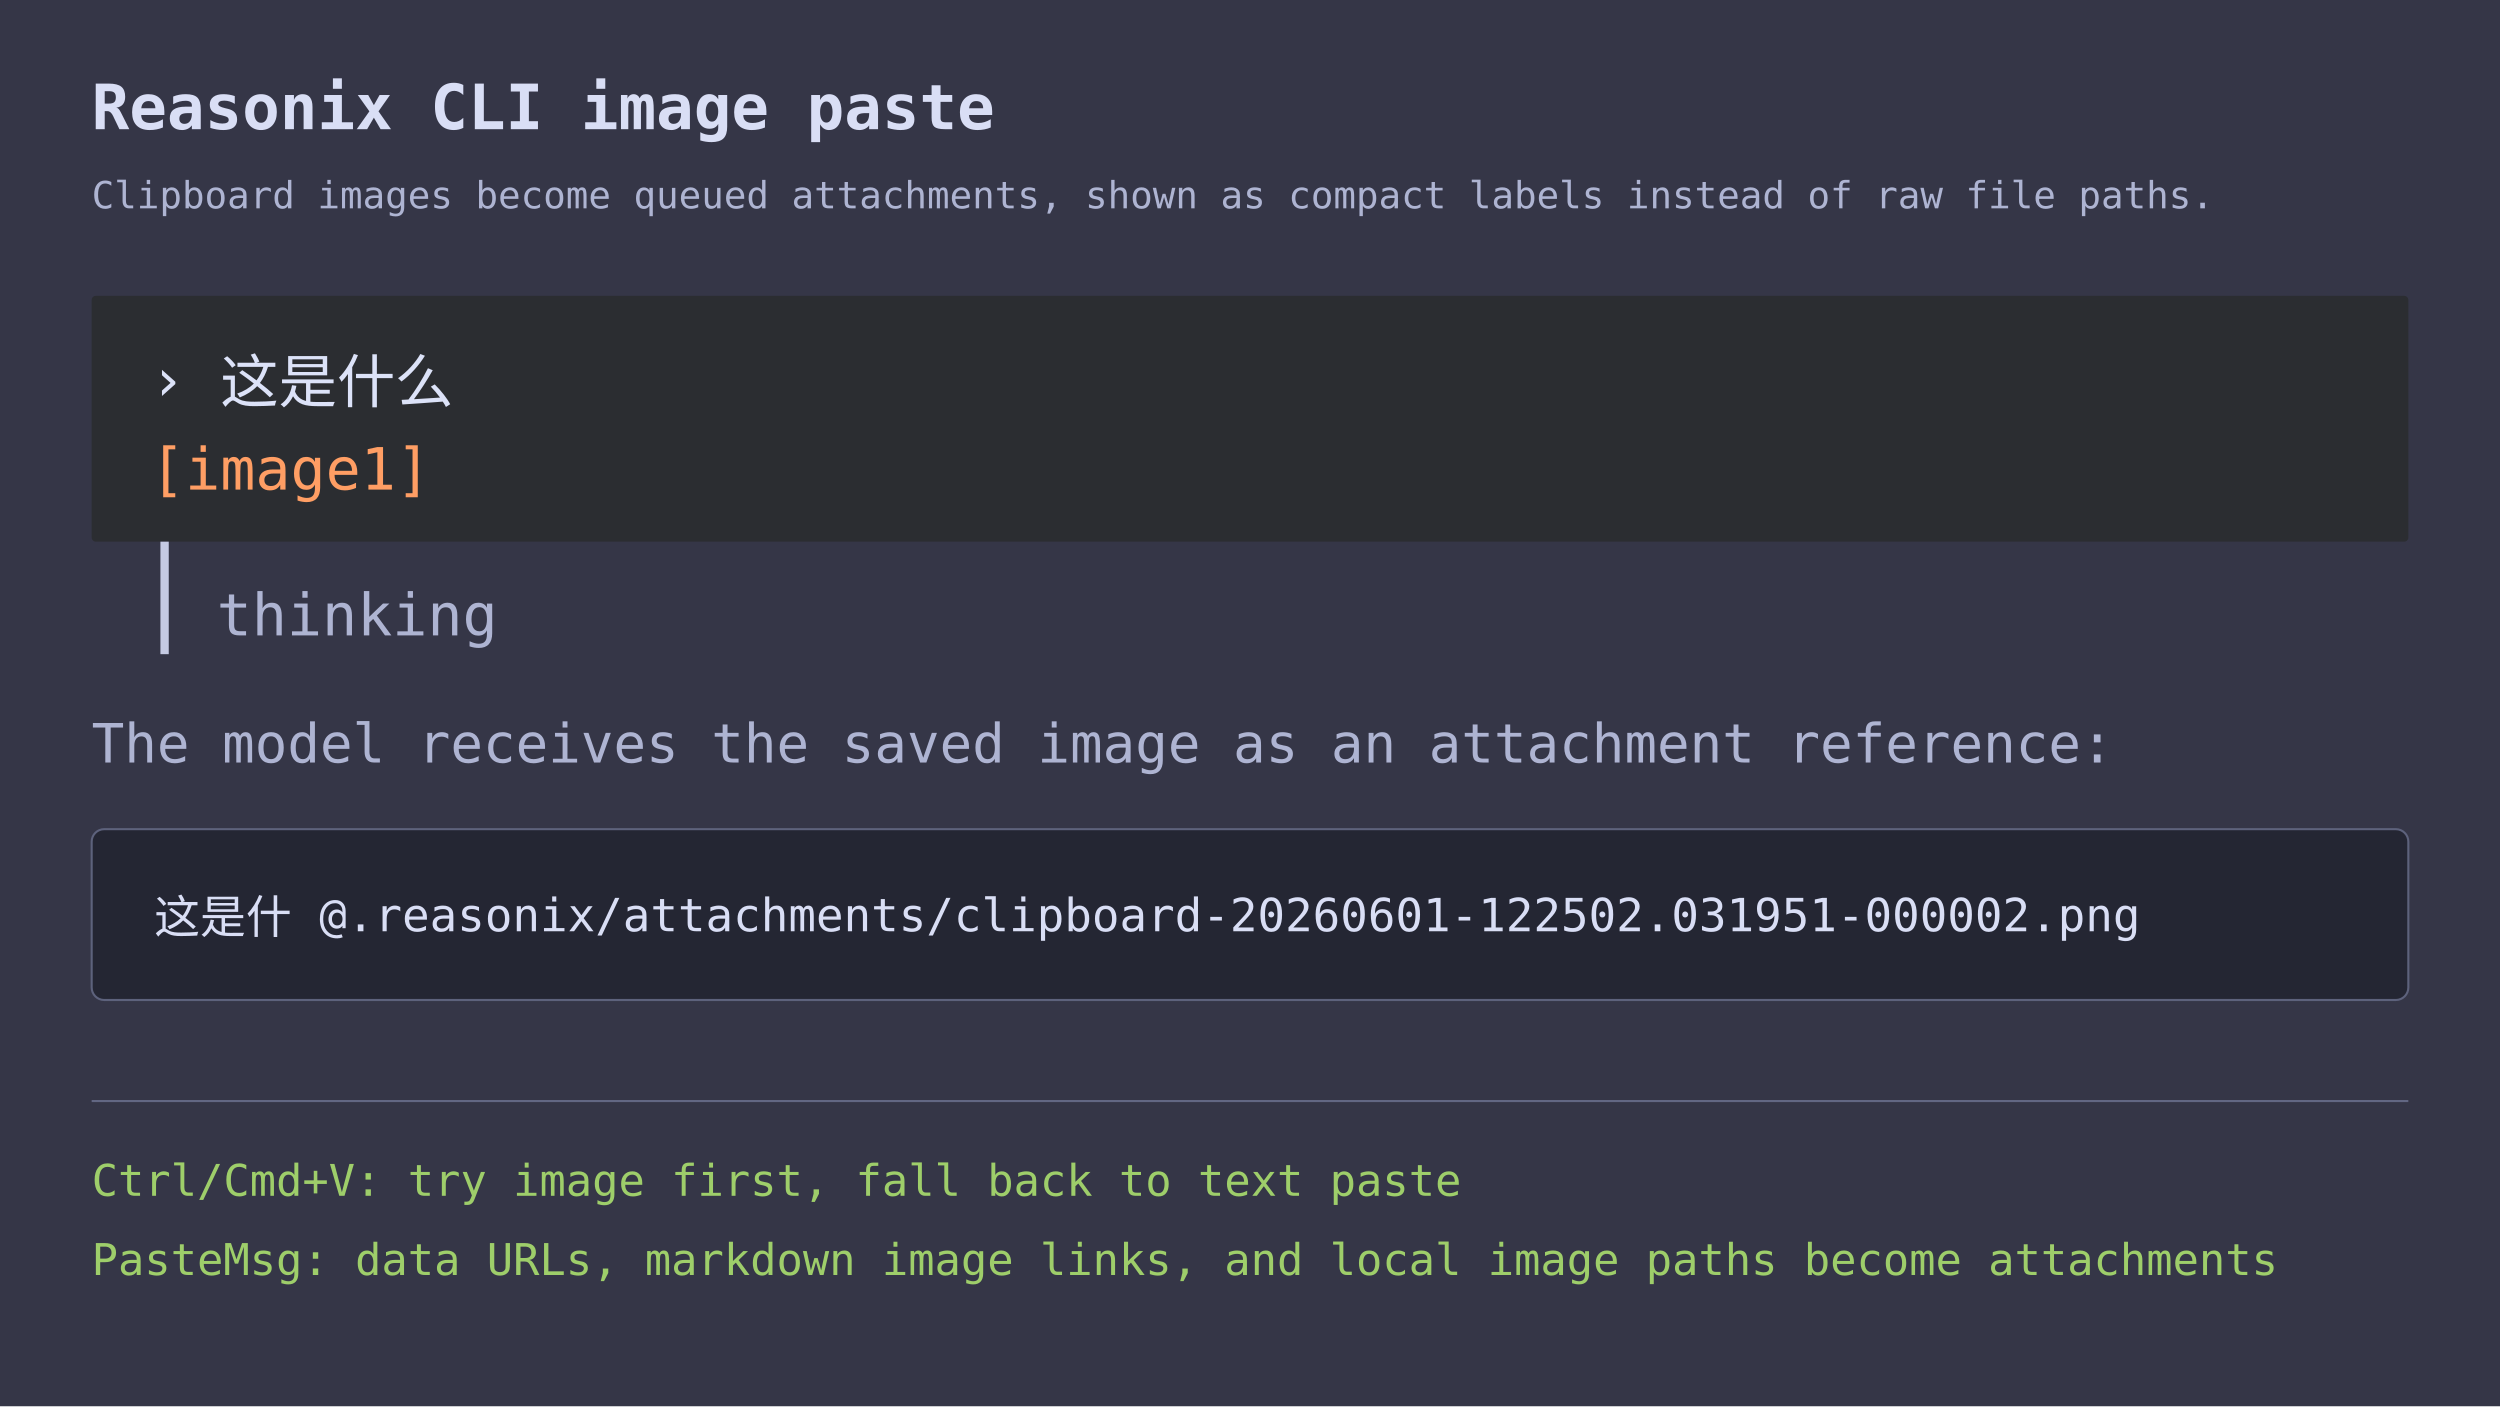
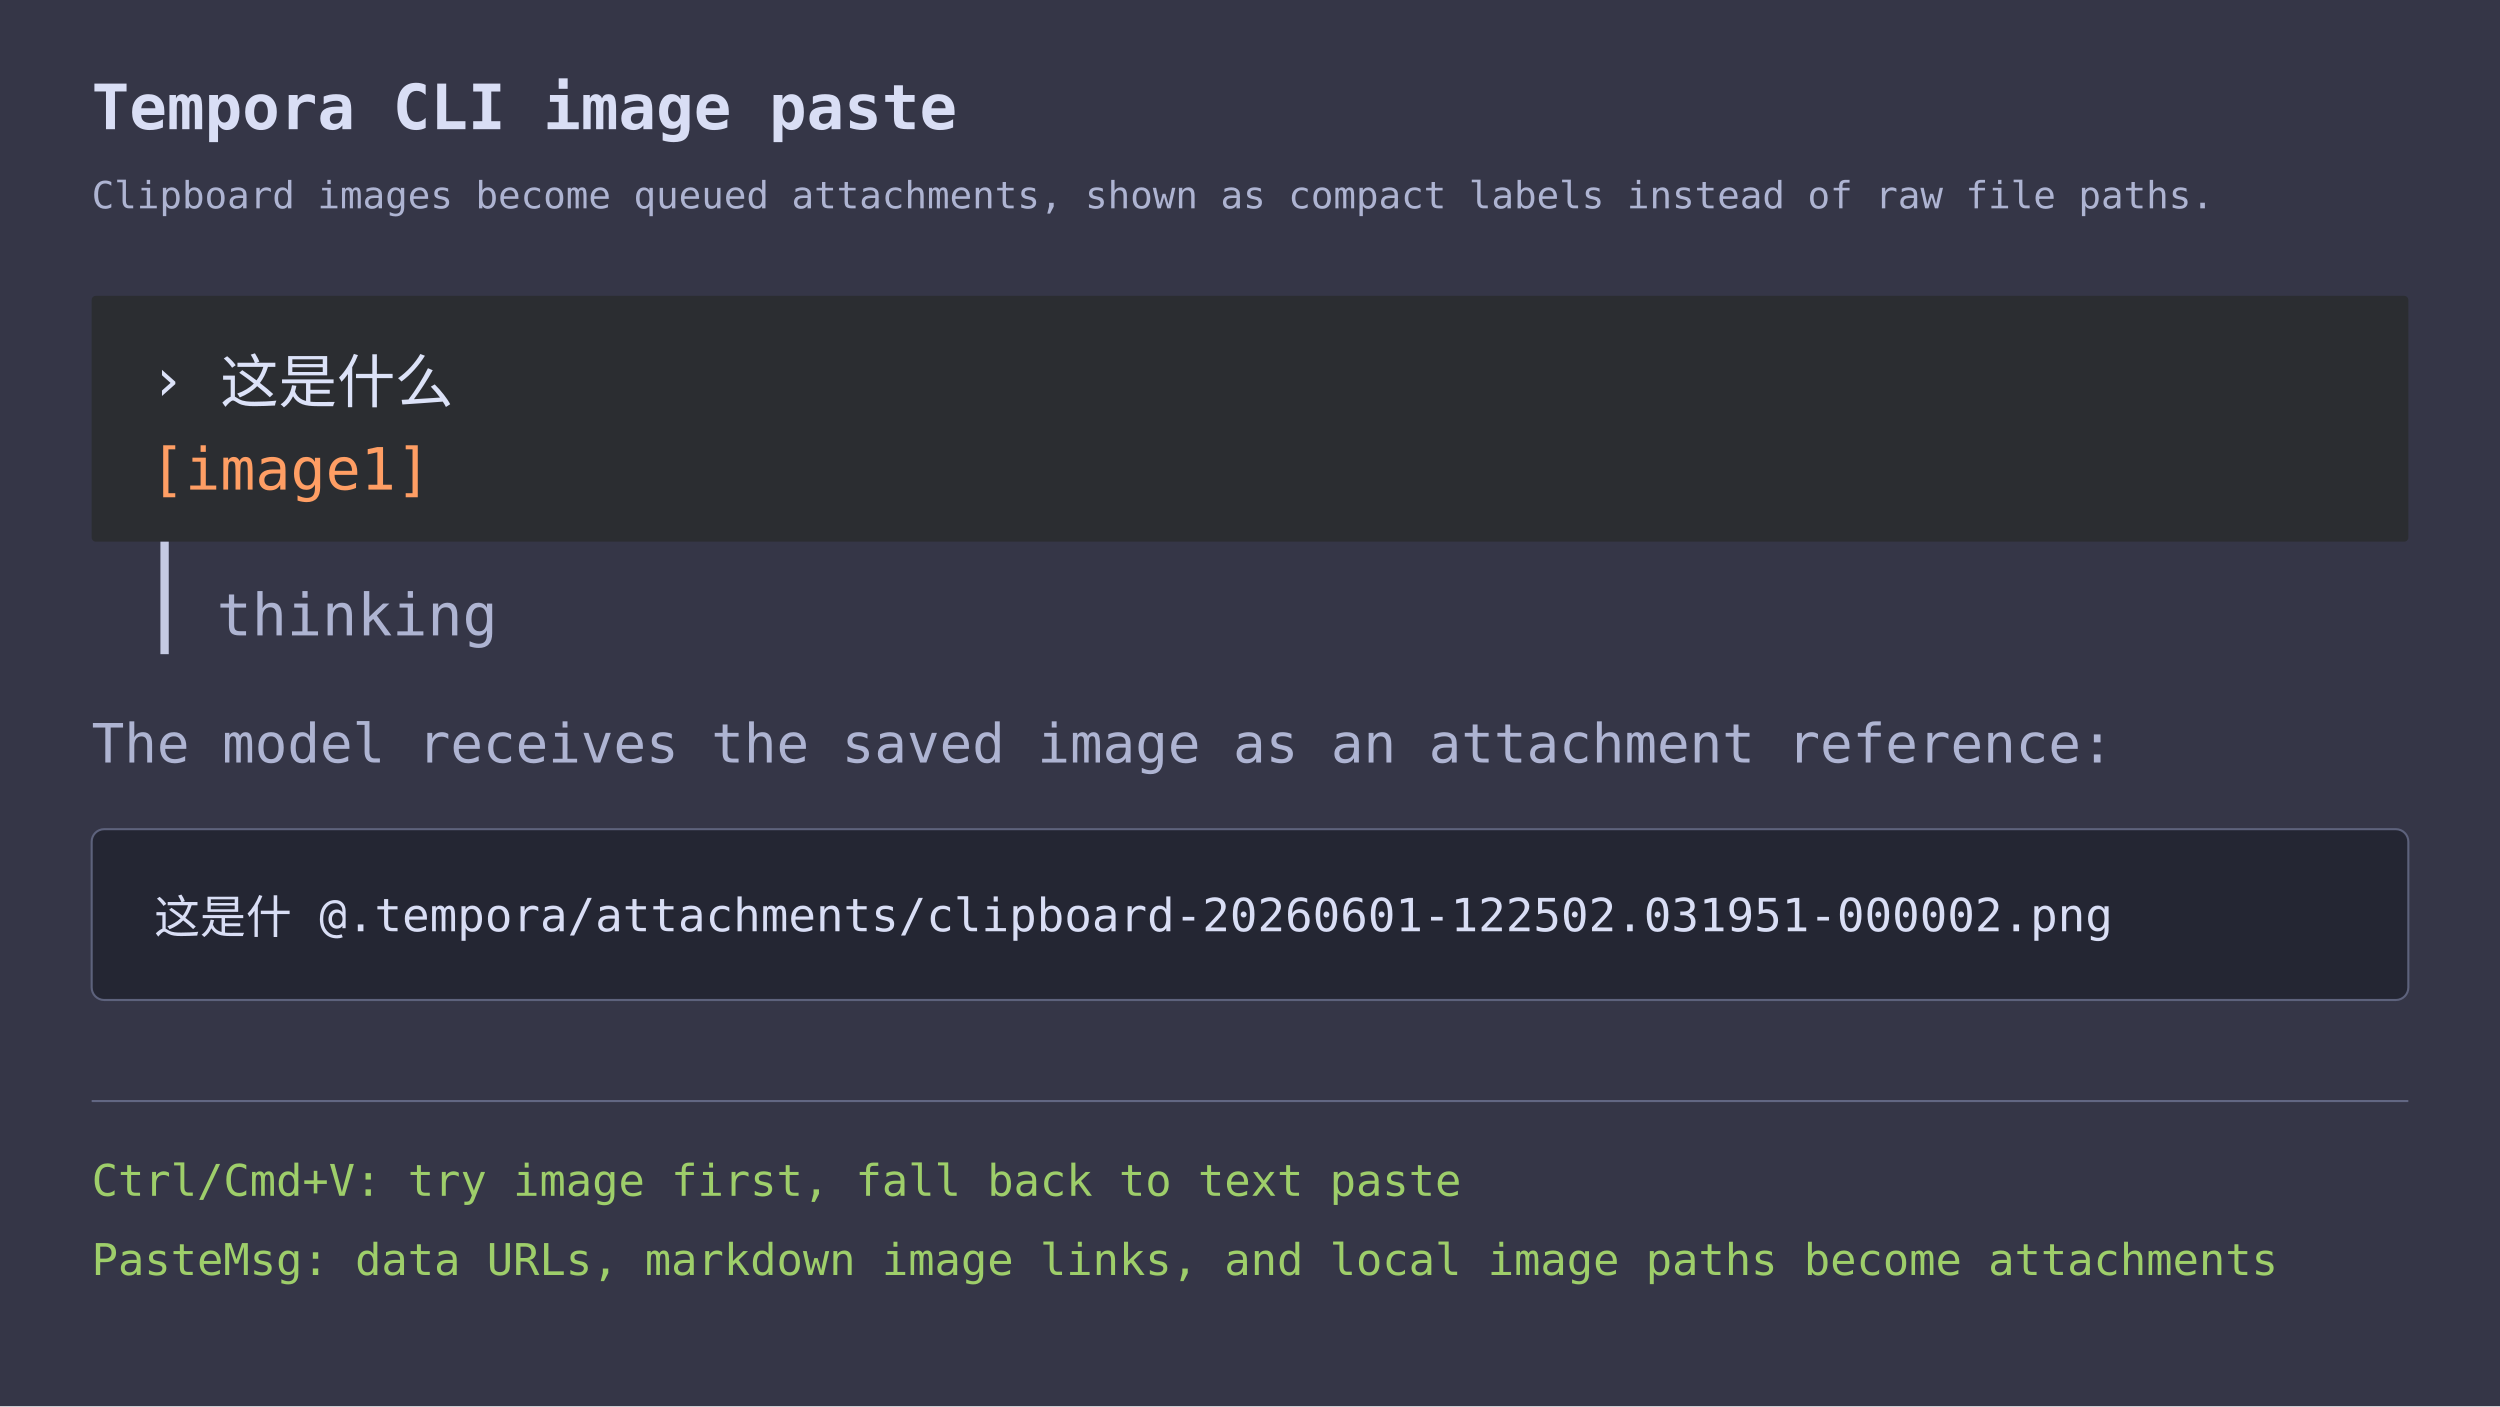
<svg xmlns="http://www.w3.org/2000/svg" width="1200" height="675" viewBox="0 0 1200 675" role="img" aria-label="CLI image paste attachment effect">
  <rect width="1200" height="675" fill="#353647" />
-   <text x="44" y="62" fill="#d9def5" font-family="ui-monospace, SFMono-Regular, Menlo, Monaco, Consolas, monospace" font-size="30" font-weight="700">Reasonix CLI image paste</text>
+   <text x="44" y="62" fill="#d9def5" font-family="ui-monospace, SFMono-Regular, Menlo, Monaco, Consolas, monospace" font-size="30" font-weight="700">Tempora CLI image paste</text>
  <text x="44" y="100" fill="#aeb4d2" font-family="ui-monospace, SFMono-Regular, Menlo, Monaco, Consolas, monospace" font-size="18">Clipboard images become queued attachments, shown as compact labels instead of raw file paths.</text>
  <rect x="44" y="142" width="1112" height="118" rx="2" fill="#2b2d31" />
  <text x="72" y="192" fill="#dce2f8" font-family="ui-monospace, SFMono-Regular, Menlo, Monaco, Consolas, monospace" font-size="28">› 这是什么</text>
  <text x="72" y="235" fill="#ff9e64" font-family="ui-monospace, SFMono-Regular, Menlo, Monaco, Consolas, monospace" font-size="28">[image1]</text>
  <path d="M79 260 L79 314" stroke="#c5cae3" stroke-width="4" />
  <text x="104" y="305" fill="#aeb4d2" font-family="ui-monospace, SFMono-Regular, Menlo, Monaco, Consolas, monospace" font-size="28">thinking</text>
  <text x="44" y="366" fill="#aeb4d2" font-family="ui-monospace, SFMono-Regular, Menlo, Monaco, Consolas, monospace" font-size="26">The model receives the saved image as an attachment reference:</text>
  <rect x="44" y="398" width="1112" height="82" rx="6" fill="#242633" stroke="#5d627c" />
-   <text x="74" y="448" fill="#d9def5" font-family="ui-monospace, SFMono-Regular, Menlo, Monaco, Consolas, monospace" font-size="22">这是什 @.reasonix/attachments/clipboard-20260601-122502.031951-000002.png</text>
+   <text x="74" y="448" fill="#d9def5" font-family="ui-monospace, SFMono-Regular, Menlo, Monaco, Consolas, monospace" font-size="22">这是什 @.tempora/attachments/clipboard-20260601-122502.031951-000002.png</text>
  <rect x="44" y="528" width="1112" height="1" fill="#626783" />
  <text x="44" y="574" fill="#9ece6a" font-family="ui-monospace, SFMono-Regular, Menlo, Monaco, Consolas, monospace" font-size="21">Ctrl/Cmd+V: try image first, fall back to text paste</text>
  <text x="44" y="612" fill="#9ece6a" font-family="ui-monospace, SFMono-Regular, Menlo, Monaco, Consolas, monospace" font-size="21">PasteMsg: data URLs, markdown image links, and local image paths become attachments</text>
</svg>
